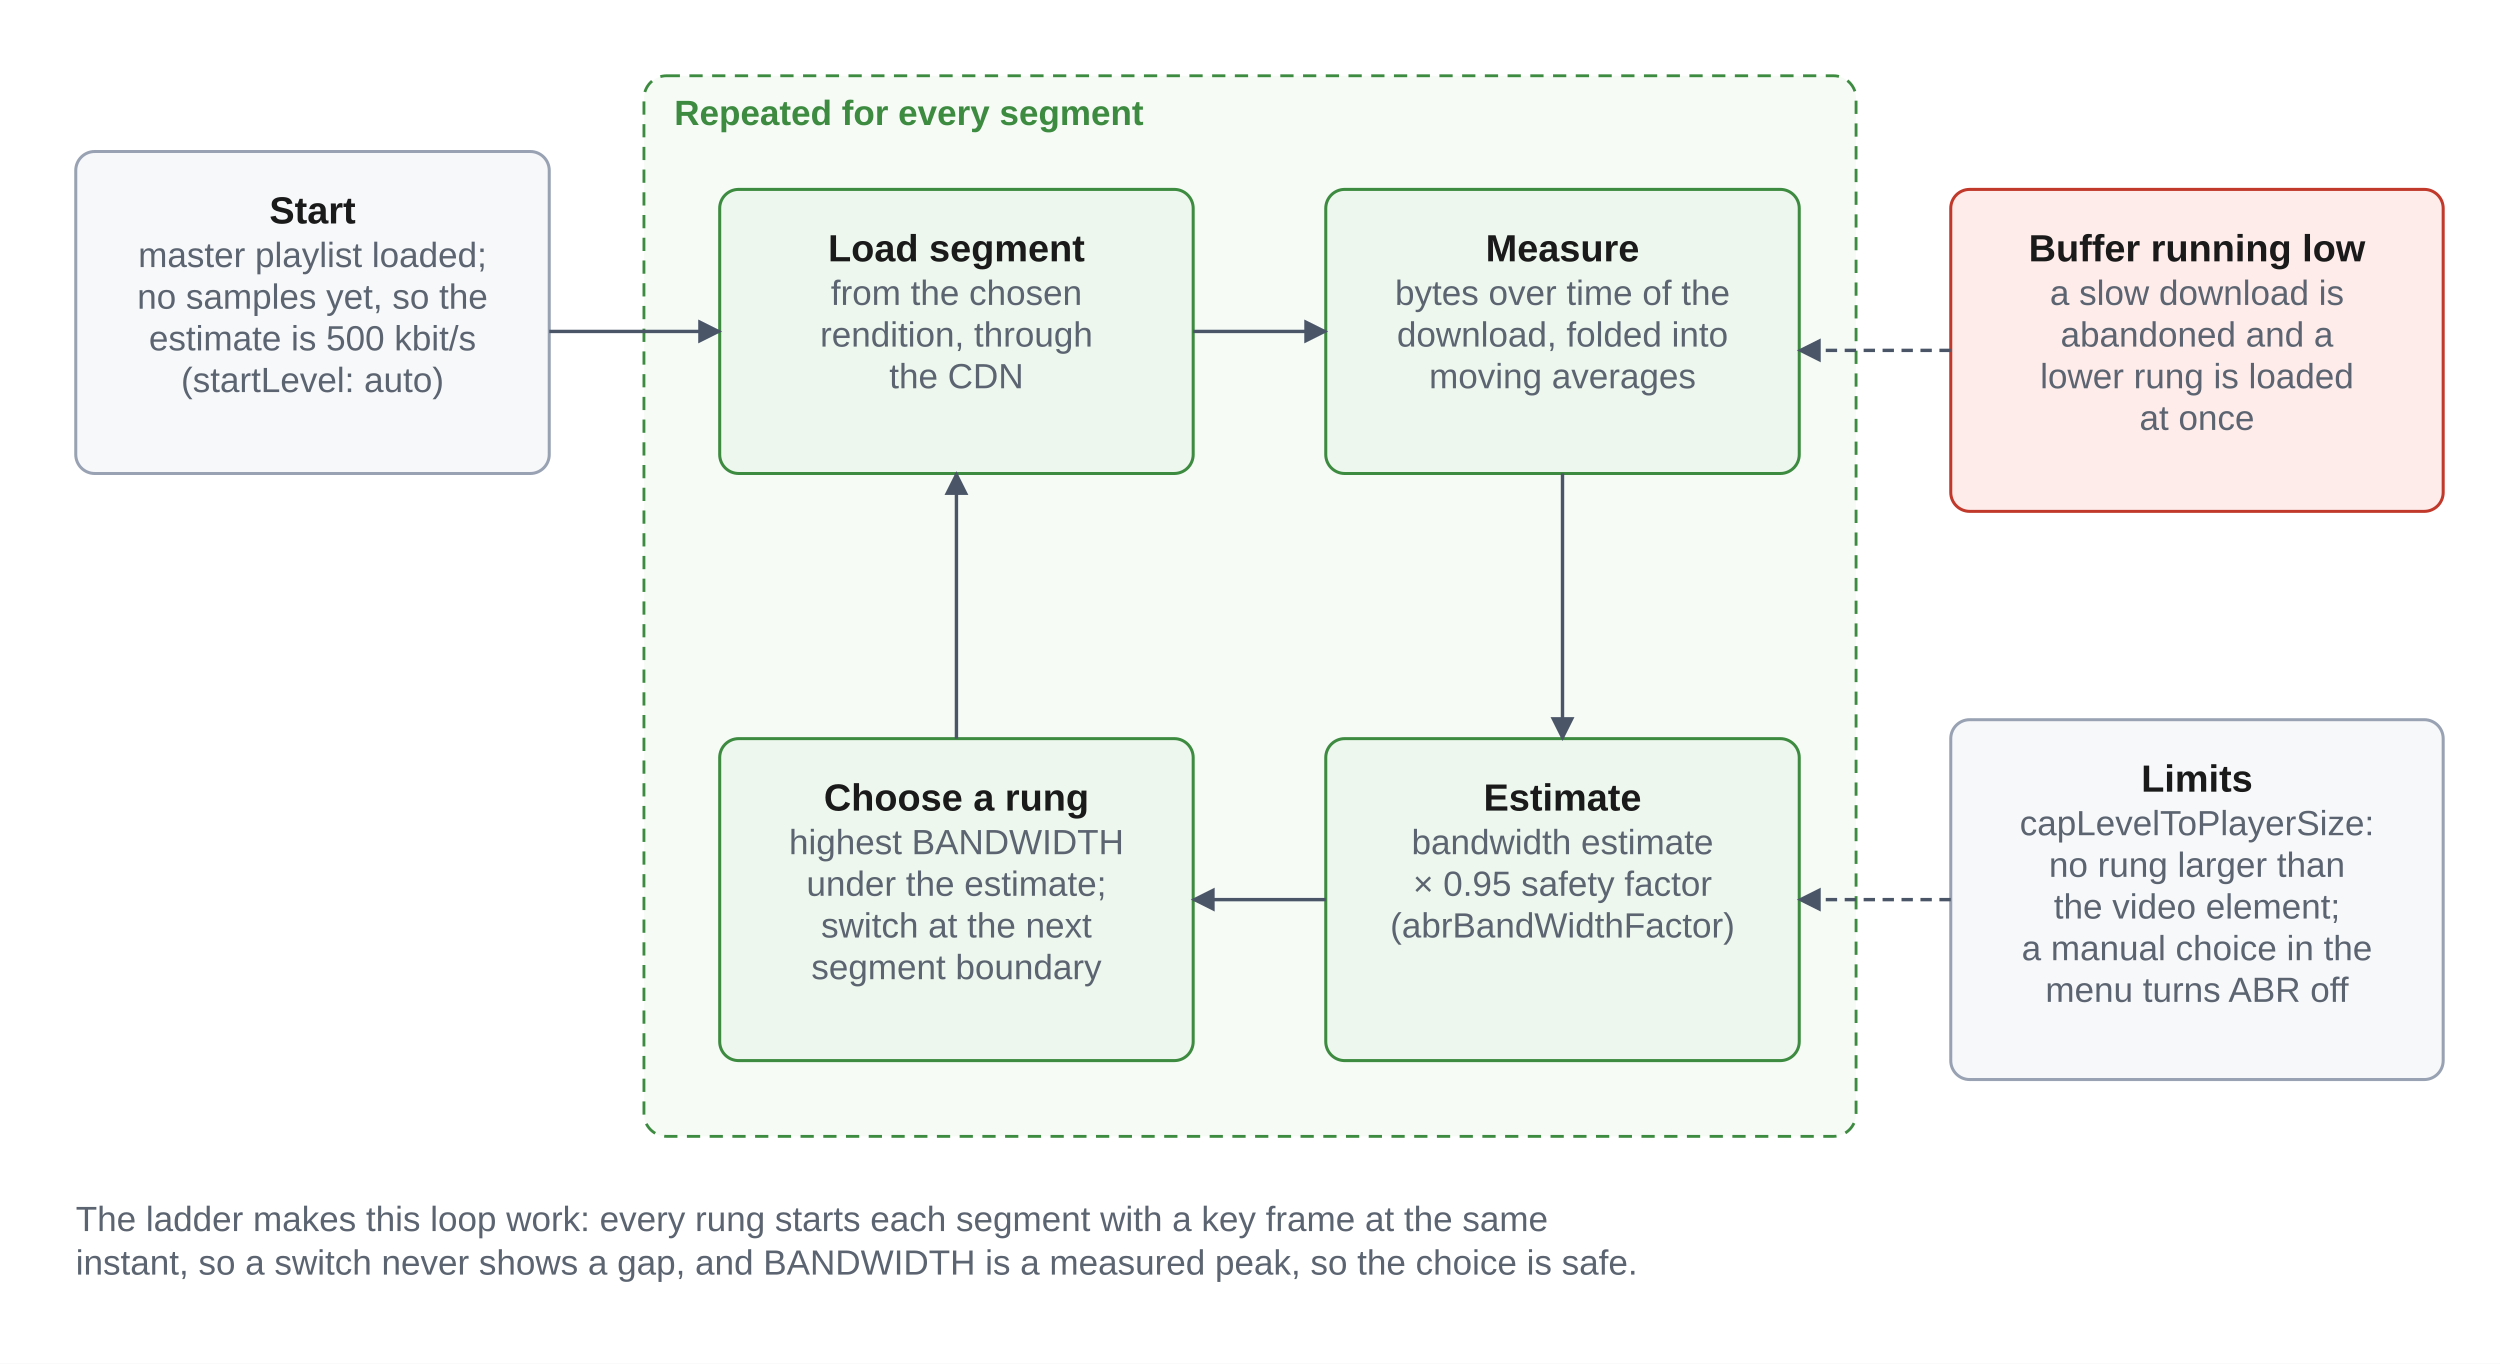
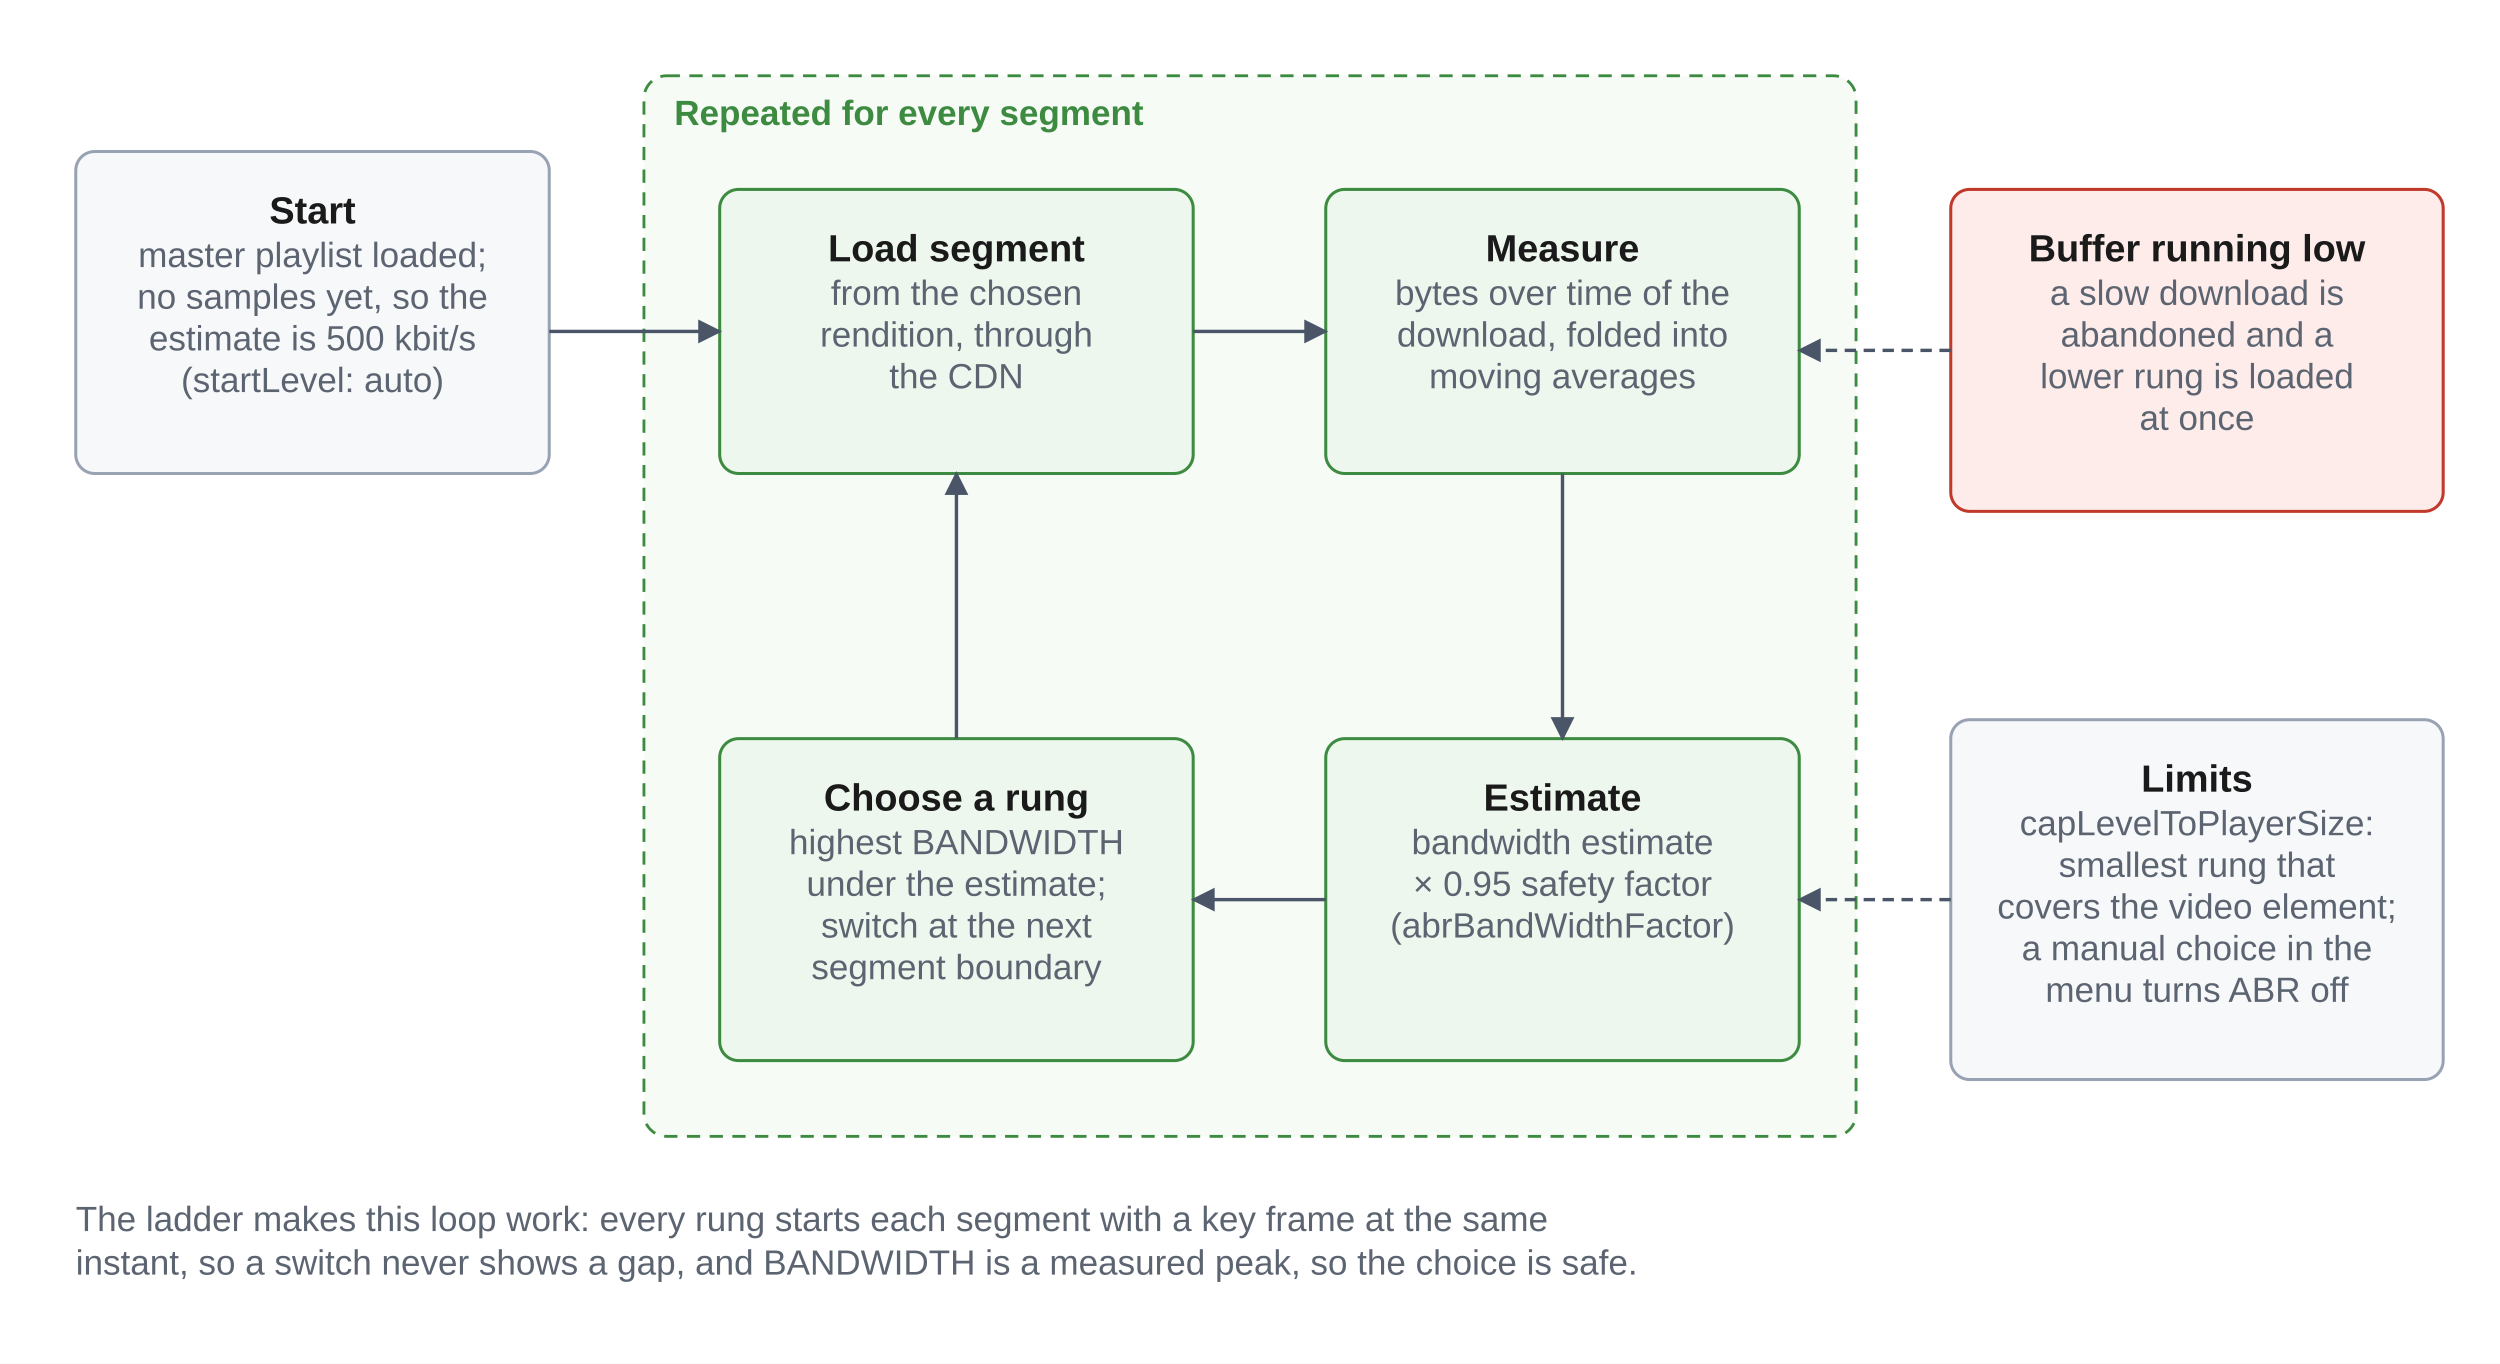
<svg xmlns="http://www.w3.org/2000/svg" width="1320" height="720" viewBox="0 0 1320 720">
  <defs>
    <marker id="arrow" viewBox="0 0 10 10" refX="9" refY="5" markerWidth="7" markerHeight="7" orient="auto-start-reverse">
      <path d="M 0 0 L 10 5 L 0 10 z" fill="#4a5568" />
    </marker>
  </defs>
  <rect width="1320" height="720" fill="#ffffff" />
  <rect x="40" y="80" width="250" height="170" rx="10" fill="#f7f8fa" stroke="#98a2b3" stroke-width="1.6" />
  <text x="165" y="118.0" font-family="Arial, Helvetica, sans-serif" font-size="20" font-weight="bold" fill="#1a1a1a" text-anchor="middle">Start</text>
  <text x="165" y="141.0" font-family="Arial, Helvetica, sans-serif" font-size="18.5" font-weight="normal" fill="#5b6470" text-anchor="middle">master playlist loaded;</text>
  <text x="165" y="163.0" font-family="Arial, Helvetica, sans-serif" font-size="18.5" font-weight="normal" fill="#5b6470" text-anchor="middle">no samples yet, so the</text>
  <text x="165" y="185.0" font-family="Arial, Helvetica, sans-serif" font-size="18.5" font-weight="normal" fill="#5b6470" text-anchor="middle">estimate is 500 kbit/s</text>
  <text x="165" y="207.0" font-family="Arial, Helvetica, sans-serif" font-size="18.5" font-weight="normal" fill="#5b6470" text-anchor="middle">(startLevel: auto)</text>
  <rect x="340" y="40" width="640" height="560" rx="12" fill="#f6fbf6" stroke="#3d8b40" stroke-width="1.5" stroke-dasharray="7 5" />
  <text x="356" y="66.0" font-family="Arial, Helvetica, sans-serif" font-size="18.5" font-weight="bold" fill="#3d8b40" text-anchor="start">Repeated for every segment</text>
  <rect x="380" y="100" width="250" height="150" rx="10" fill="#eef7ee" stroke="#3d8b40" stroke-width="1.6" />
  <text x="505" y="138.0" font-family="Arial, Helvetica, sans-serif" font-size="20" font-weight="bold" fill="#1a1a1a" text-anchor="middle">Load segment</text>
  <text x="505" y="161.0" font-family="Arial, Helvetica, sans-serif" font-size="18.5" font-weight="normal" fill="#5b6470" text-anchor="middle">from the chosen</text>
  <text x="505" y="183.0" font-family="Arial, Helvetica, sans-serif" font-size="18.5" font-weight="normal" fill="#5b6470" text-anchor="middle">rendition, through</text>
  <text x="505" y="205.0" font-family="Arial, Helvetica, sans-serif" font-size="18.5" font-weight="normal" fill="#5b6470" text-anchor="middle">the CDN</text>
  <rect x="700" y="100" width="250" height="150" rx="10" fill="#eef7ee" stroke="#3d8b40" stroke-width="1.6" />
  <text x="825" y="138.0" font-family="Arial, Helvetica, sans-serif" font-size="20" font-weight="bold" fill="#1a1a1a" text-anchor="middle">Measure</text>
  <text x="825" y="161.0" font-family="Arial, Helvetica, sans-serif" font-size="18.5" font-weight="normal" fill="#5b6470" text-anchor="middle">bytes over time of the</text>
  <text x="825" y="183.0" font-family="Arial, Helvetica, sans-serif" font-size="18.5" font-weight="normal" fill="#5b6470" text-anchor="middle">download, folded into</text>
  <text x="825" y="205.0" font-family="Arial, Helvetica, sans-serif" font-size="18.5" font-weight="normal" fill="#5b6470" text-anchor="middle">moving averages</text>
  <rect x="700" y="390" width="250" height="170" rx="10" fill="#eef7ee" stroke="#3d8b40" stroke-width="1.6" />
  <text x="825" y="428.0" font-family="Arial, Helvetica, sans-serif" font-size="20" font-weight="bold" fill="#1a1a1a" text-anchor="middle">Estimate</text>
  <text x="825" y="451.0" font-family="Arial, Helvetica, sans-serif" font-size="18.5" font-weight="normal" fill="#5b6470" text-anchor="middle">bandwidth estimate</text>
  <text x="825" y="473.0" font-family="Arial, Helvetica, sans-serif" font-size="18.5" font-weight="normal" fill="#5b6470" text-anchor="middle">× 0.95 safety factor</text>
  <text x="825" y="495.0" font-family="Arial, Helvetica, sans-serif" font-size="18.5" font-weight="normal" fill="#5b6470" text-anchor="middle">(abrBandWidthFactor)</text>
  <rect x="380" y="390" width="250" height="170" rx="10" fill="#eef7ee" stroke="#3d8b40" stroke-width="1.6" />
  <text x="505" y="428.0" font-family="Arial, Helvetica, sans-serif" font-size="20" font-weight="bold" fill="#1a1a1a" text-anchor="middle">Choose a rung</text>
  <text x="505" y="451.0" font-family="Arial, Helvetica, sans-serif" font-size="18.5" font-weight="normal" fill="#5b6470" text-anchor="middle">highest BANDWIDTH</text>
  <text x="505" y="473.0" font-family="Arial, Helvetica, sans-serif" font-size="18.5" font-weight="normal" fill="#5b6470" text-anchor="middle">under the estimate;</text>
  <text x="505" y="495.0" font-family="Arial, Helvetica, sans-serif" font-size="18.5" font-weight="normal" fill="#5b6470" text-anchor="middle">switch at the next</text>
  <text x="505" y="517.0" font-family="Arial, Helvetica, sans-serif" font-size="18.5" font-weight="normal" fill="#5b6470" text-anchor="middle">segment boundary</text>
  <rect x="1030" y="380" width="260" height="190" rx="10" fill="#f7f8fa" stroke="#98a2b3" stroke-width="1.6" />
  <text x="1160" y="418.0" font-family="Arial, Helvetica, sans-serif" font-size="20" font-weight="bold" fill="#1a1a1a" text-anchor="middle">Limits</text>
  <text x="1160" y="441.0" font-family="Arial, Helvetica, sans-serif" font-size="18.5" font-weight="normal" fill="#5b6470" text-anchor="middle">capLevelToPlayerSize:</text>
-   <text x="1160" y="463.0" font-family="Arial, Helvetica, sans-serif" font-size="18.5" font-weight="normal" fill="#5b6470" text-anchor="middle">no rung larger than</text>
-   <text x="1160" y="485.0" font-family="Arial, Helvetica, sans-serif" font-size="18.5" font-weight="normal" fill="#5b6470" text-anchor="middle">the video element;</text>
+   <text x="1160" y="463.0" font-family="Arial, Helvetica, sans-serif" font-size="18.5" font-weight="normal" fill="#5b6470" text-anchor="middle">smallest rung that</text>
+   <text x="1160" y="485.0" font-family="Arial, Helvetica, sans-serif" font-size="18.5" font-weight="normal" fill="#5b6470" text-anchor="middle">covers the video element;</text>
  <text x="1160" y="507.0" font-family="Arial, Helvetica, sans-serif" font-size="18.5" font-weight="normal" fill="#5b6470" text-anchor="middle">a manual choice in the</text>
  <text x="1160" y="529.0" font-family="Arial, Helvetica, sans-serif" font-size="18.5" font-weight="normal" fill="#5b6470" text-anchor="middle">menu turns ABR off</text>
  <rect x="1030" y="100" width="260" height="170" rx="10" fill="#fdecea" stroke="#c0392b" stroke-width="1.6" />
  <text x="1160" y="138.0" font-family="Arial, Helvetica, sans-serif" font-size="20" font-weight="bold" fill="#1a1a1a" text-anchor="middle">Buffer running low</text>
  <text x="1160" y="161.0" font-family="Arial, Helvetica, sans-serif" font-size="18.5" font-weight="normal" fill="#5b6470" text-anchor="middle">a slow download is</text>
  <text x="1160" y="183.0" font-family="Arial, Helvetica, sans-serif" font-size="18.5" font-weight="normal" fill="#5b6470" text-anchor="middle">abandoned and a</text>
  <text x="1160" y="205.0" font-family="Arial, Helvetica, sans-serif" font-size="18.5" font-weight="normal" fill="#5b6470" text-anchor="middle">lower rung is loaded</text>
  <text x="1160" y="227.0" font-family="Arial, Helvetica, sans-serif" font-size="18.5" font-weight="normal" fill="#5b6470" text-anchor="middle">at once</text>
  <path d="M 290 175 L 380 175" fill="none" stroke="#4a5568" stroke-width="1.8" marker-end="url(#arrow)" />
  <path d="M 630 175 L 700 175" fill="none" stroke="#4a5568" stroke-width="1.8" marker-end="url(#arrow)" />
  <path d="M 825 250 L 825 390" fill="none" stroke="#4a5568" stroke-width="1.8" marker-end="url(#arrow)" />
  <path d="M 700 475 L 630 475" fill="none" stroke="#4a5568" stroke-width="1.8" marker-end="url(#arrow)" />
  <path d="M 505 390 L 505 250" fill="none" stroke="#4a5568" stroke-width="1.8" marker-end="url(#arrow)" />
  <path d="M 1030 475 L 950 475" fill="none" stroke="#4a5568" stroke-width="1.8" stroke-dasharray="6 4" marker-end="url(#arrow)" />
  <path d="M 1030 185 L 950 185" fill="none" stroke="#4a5568" stroke-width="1.8" stroke-dasharray="6 4" marker-end="url(#arrow)" />
  <text x="40" y="650.0" font-family="Arial, Helvetica, sans-serif" font-size="18.5" font-weight="normal" fill="#5b6470" text-anchor="start">The ladder makes this loop work: every rung starts each segment with a key frame at the same</text>
  <text x="40" y="673.0" font-family="Arial, Helvetica, sans-serif" font-size="18.5" font-weight="normal" fill="#5b6470" text-anchor="start">instant, so a switch never shows a gap, and BANDWIDTH is a measured peak, so the choice is safe.</text>
</svg>
